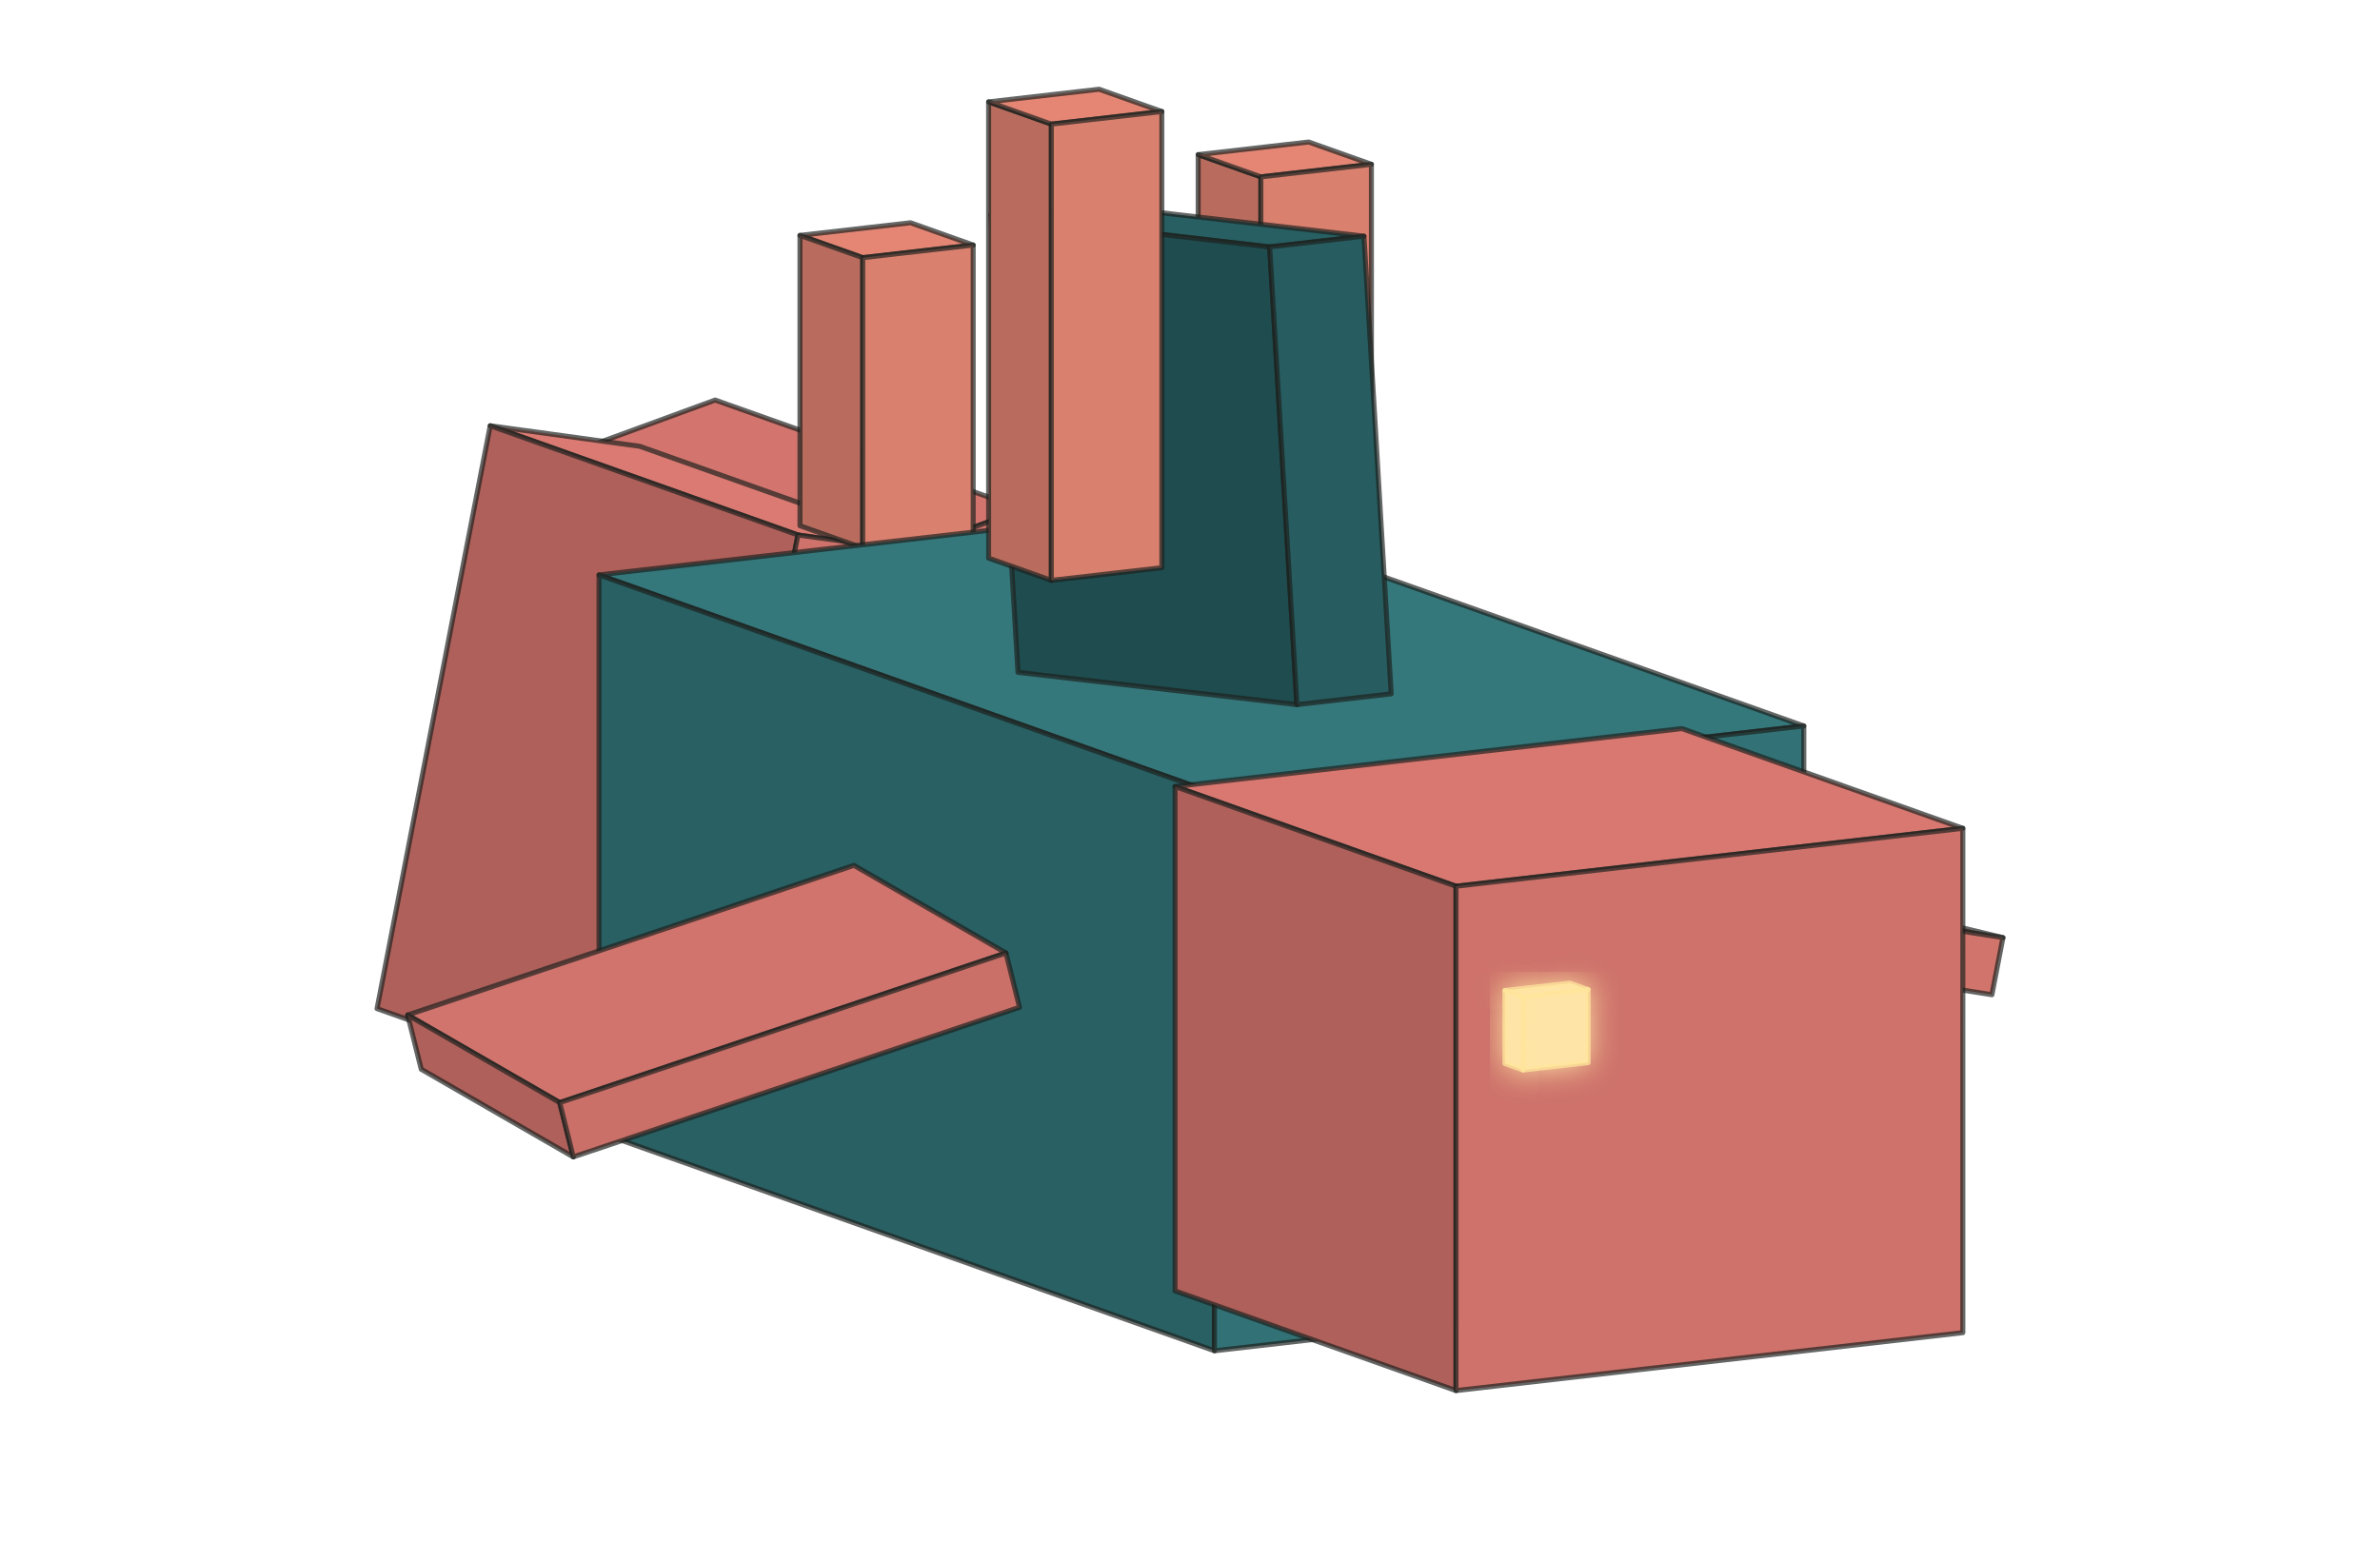
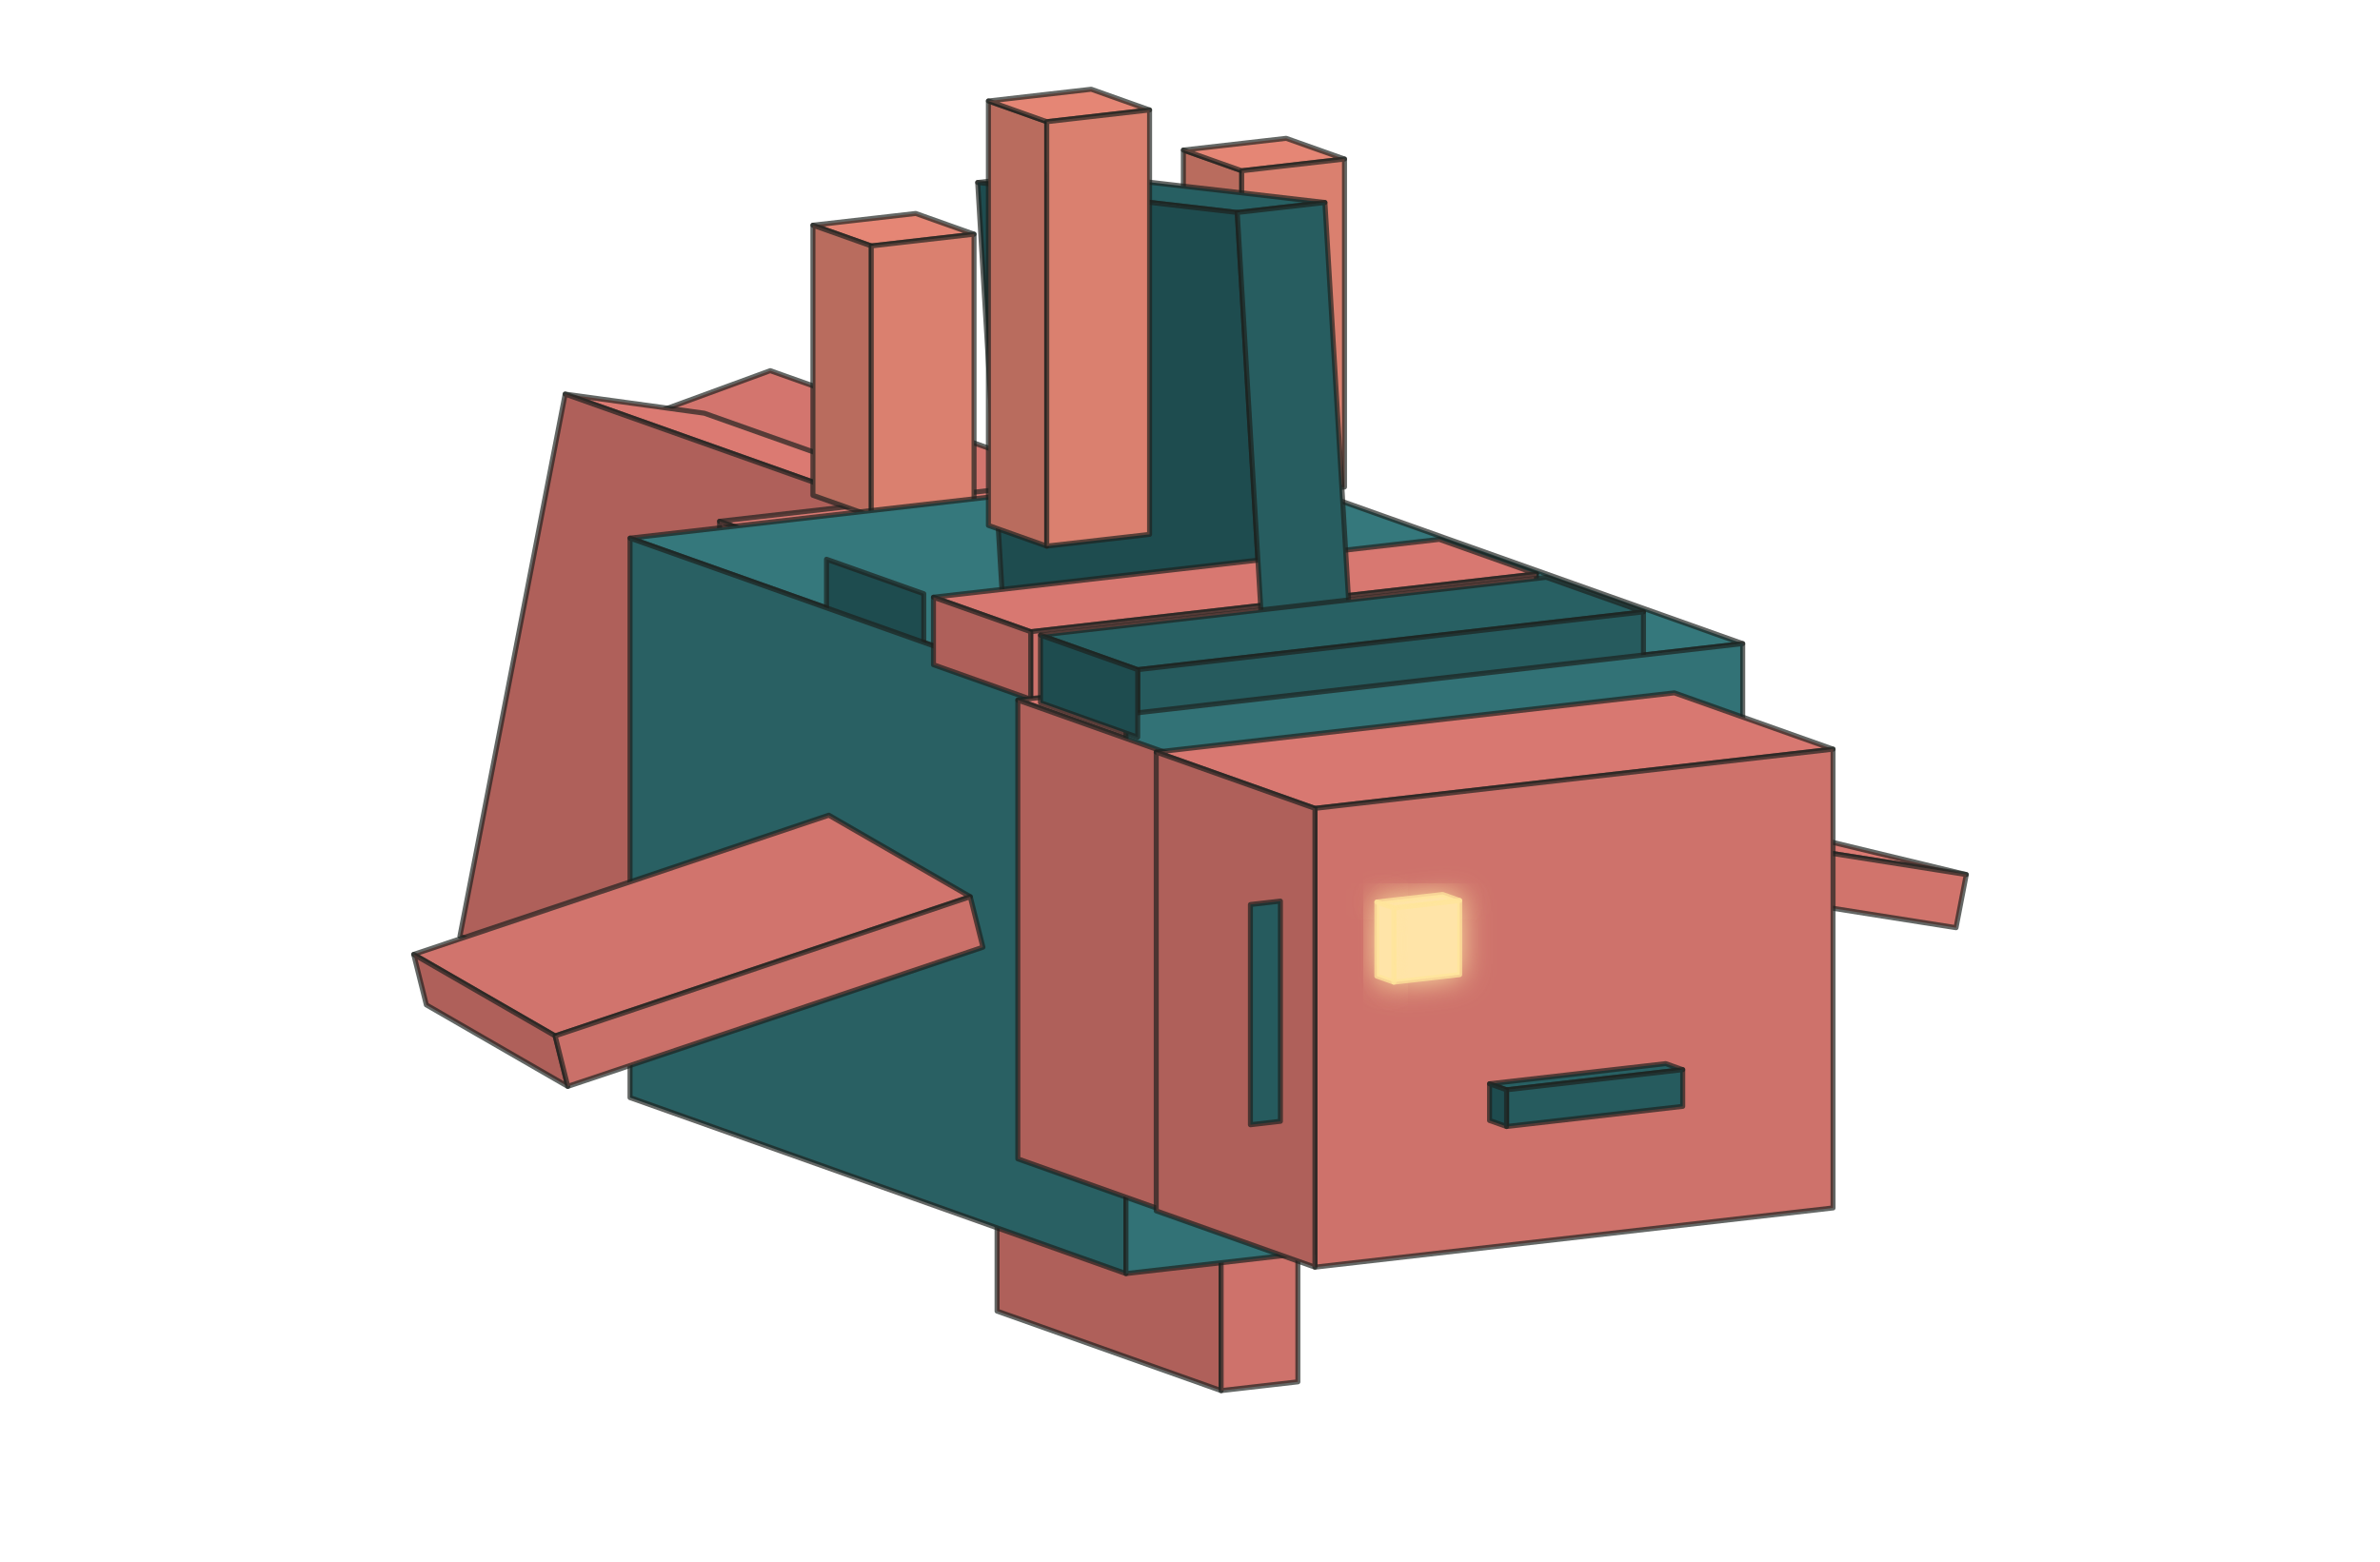
<svg xmlns="http://www.w3.org/2000/svg" width="640" height="420" viewBox="0 0 640 420" role="img" aria-labelledby="portrait-title">
  <defs>
    <filter id="portrait-glow" x="-80%" y="-80%" width="260%" height="260%">
      <feGaussianBlur stdDeviation="4" result="blur" />
      <feMerge>
        <feMergeNode in="blur" />
        <feMergeNode in="SourceGraphic" />
      </feMerge>
    </filter>
    <filter id="portrait-shadow" x="-40%" y="-80%" width="180%" height="260%">
      <feGaussianBlur stdDeviation="8" />
    </filter>
  </defs>
  <g>
-     <polygon points="265.28,301.49 234.85,151.68 152.10,122.31 182.54,272.11" fill="#af605a" stroke="#1c211e" stroke-opacity=".68" stroke-width="1.35" stroke-linejoin="round" vector-effect="non-scaling-stroke" />
-     <polygon points="275.06,136.96 192.31,107.59 152.10,122.31 234.85,151.68" fill="#d3756e" stroke="#1c211e" stroke-opacity=".68" stroke-width="1.35" stroke-linejoin="round" vector-effect="non-scaling-stroke" />
-     <polygon points="254.78,149.41 172.03,120.03 131.82,114.50 214.57,143.88" fill="#db7a72" stroke="#1c211e" stroke-opacity=".68" stroke-width="1.35" stroke-linejoin="round" vector-effect="non-scaling-stroke" />
-     <polygon points="184.14,300.64 214.57,143.88 131.82,114.50 101.39,271.27" fill="#af605a" stroke="#1c211e" stroke-opacity=".68" stroke-width="1.35" stroke-linejoin="round" vector-effect="non-scaling-stroke" />
-     <polygon points="305.50,286.76 275.06,136.96 234.85,151.68 265.28,301.49" fill="#ce726b" stroke="#1c211e" stroke-opacity=".68" stroke-width="1.35" stroke-linejoin="round" vector-effect="non-scaling-stroke" />
-     <polygon points="224.35,306.17 254.78,149.41 214.57,143.88 184.14,300.64" fill="#ce726b" stroke="#1c211e" stroke-opacity=".68" stroke-width="1.35" stroke-linejoin="round" vector-effect="non-scaling-stroke" />
-     <polygon points="538.61,252.17 459.14,233.02 361.61,217.65 441.08,236.80" fill="#da7972" stroke="#1c211e" stroke-opacity=".68" stroke-width="1.35" stroke-linejoin="round" vector-effect="non-scaling-stroke" />
-     <polygon points="438.10,252.16 441.08,236.80 361.61,217.65 358.64,233.01" fill="#af605a" stroke="#1c211e" stroke-opacity=".68" stroke-width="1.35" stroke-linejoin="round" vector-effect="non-scaling-stroke" />
-     <polygon points="535.64,267.53 538.61,252.17 441.08,236.80 438.10,252.16" fill="#d1746c" stroke="#1c211e" stroke-opacity=".68" stroke-width="1.35" stroke-linejoin="round" vector-effect="non-scaling-stroke" />
-     <polygon points="339.06,142.39 339.06,47.57 322.20,41.59 322.20,136.41" fill="#b96c5e" stroke="#1c211e" stroke-opacity=".68" stroke-width="1.35" stroke-linejoin="round" vector-effect="non-scaling-stroke" />
-     <polygon points="368.78,44.18 351.91,38.19 322.20,41.59 339.06,47.57" fill="#e58675" stroke="#1c211e" stroke-opacity=".68" stroke-width="1.35" stroke-linejoin="round" vector-effect="non-scaling-stroke" />
-     <polygon points="368.78,139.00 368.78,44.18 339.06,47.57 339.06,142.39" fill="#da806f" stroke="#1c211e" stroke-opacity=".68" stroke-width="1.35" stroke-linejoin="round" vector-effect="non-scaling-stroke" />
-     <polygon points="261.70,65.90 244.84,59.91 215.12,63.31 231.99,69.30" fill="#e58675" stroke="#1c211e" stroke-opacity=".68" stroke-width="1.35" stroke-linejoin="round" vector-effect="non-scaling-stroke" />
-     <polygon points="231.99,147.38 231.99,69.30 215.12,63.31 215.12,141.40" fill="#b96c5e" stroke="#1c211e" stroke-opacity=".68" stroke-width="1.35" stroke-linejoin="round" vector-effect="non-scaling-stroke" />
-     <polygon points="261.70,143.98 261.70,65.90 231.99,69.30 231.99,147.38" fill="#da806f" stroke="#1c211e" stroke-opacity=".68" stroke-width="1.35" stroke-linejoin="round" vector-effect="non-scaling-stroke" />
-     <polygon points="485.06,195.24 319.56,136.50 161.08,154.62 326.58,213.36" fill="#35787c" stroke="#1c211e" stroke-opacity=".68" stroke-width="1.35" stroke-linejoin="round" vector-effect="non-scaling-stroke" />
-     <polygon points="366.78,63.52 291.77,54.84 266.41,57.74 341.42,66.41" fill="#275f62" stroke="#1c211e" stroke-opacity=".68" stroke-width="1.35" stroke-linejoin="round" vector-effect="non-scaling-stroke" />
-     <polygon points="348.75,189.51 341.42,66.41 266.41,57.74 273.74,180.83" fill="#1e4c4f" stroke="#1c211e" stroke-opacity=".68" stroke-width="1.35" stroke-linejoin="round" vector-effect="non-scaling-stroke" />
-     <polygon points="326.58,363.29 326.58,213.36 161.08,154.62 161.08,304.55" fill="#296063" stroke="#1c211e" stroke-opacity=".68" stroke-width="1.35" stroke-linejoin="round" vector-effect="non-scaling-stroke" />
-     <polygon points="282.71,156.09 282.71,33.38 265.85,27.40 265.85,150.11" fill="#b96c5e" stroke="#1c211e" stroke-opacity=".68" stroke-width="1.35" stroke-linejoin="round" vector-effect="non-scaling-stroke" />
-     <polygon points="312.43,29.99 295.56,24.00 265.85,27.40 282.71,33.38" fill="#e58675" stroke="#1c211e" stroke-opacity=".68" stroke-width="1.35" stroke-linejoin="round" vector-effect="non-scaling-stroke" />
-     <polygon points="312.43,152.69 312.43,29.99 282.71,33.38 282.71,156.09" fill="#da806f" stroke="#1c211e" stroke-opacity=".68" stroke-width="1.35" stroke-linejoin="round" vector-effect="non-scaling-stroke" />
-     <polygon points="270.51,256.30 229.63,232.74 109.62,272.98 150.51,296.54" fill="#d1746d" stroke="#1c211e" stroke-opacity=".68" stroke-width="1.35" stroke-linejoin="round" vector-effect="non-scaling-stroke" />
-     <polygon points="154.16,311.15 150.51,296.54 109.62,272.98 113.28,287.58" fill="#af605a" stroke="#1c211e" stroke-opacity=".68" stroke-width="1.35" stroke-linejoin="round" vector-effect="non-scaling-stroke" />
-     <polygon points="374.10,186.61 366.78,63.52 341.42,66.41 348.75,189.51" fill="#275d60" stroke="#1c211e" stroke-opacity=".68" stroke-width="1.35" stroke-linejoin="round" vector-effect="non-scaling-stroke" />
-     <polygon points="274.16,270.91 270.51,256.30 150.51,296.54 154.16,311.15" fill="#ca7069" stroke="#1c211e" stroke-opacity=".68" stroke-width="1.35" stroke-linejoin="round" vector-effect="non-scaling-stroke" />
-     <polygon points="485.06,345.17 485.06,195.24 326.58,213.36 326.58,363.29" fill="#327276" stroke="#1c211e" stroke-opacity=".68" stroke-width="1.35" stroke-linejoin="round" vector-effect="non-scaling-stroke" />
-     <polygon points="527.82,222.77 452.27,195.95 315.98,211.53 391.53,238.35" fill="#d87871" stroke="#1c211e" stroke-opacity=".68" stroke-width="1.35" stroke-linejoin="round" vector-effect="non-scaling-stroke" />
-     <polygon points="391.53,374.00 391.53,238.35 315.98,211.53 315.98,347.18" fill="#af605a" stroke="#1c211e" stroke-opacity=".68" stroke-width="1.35" stroke-linejoin="round" vector-effect="non-scaling-stroke" />
-     <polygon points="519.72,255.56 514.80,253.81 497.37,255.80 502.29,257.55" fill="#ffe4a8" stroke="#ffe59a" stroke-opacity=".74" stroke-width="1.35" stroke-linejoin="round" vector-effect="non-scaling-stroke" filter="url(#portrait-glow)" />
-     <polygon points="519.72,275.19 519.72,255.56 502.29,257.55 502.29,277.18" fill="#ffe4a8" stroke="#ffe59a" stroke-opacity=".74" stroke-width="1.35" stroke-linejoin="round" vector-effect="non-scaling-stroke" filter="url(#portrait-glow)" />
-     <polygon points="502.29,277.18 502.29,257.55 497.37,255.80 497.37,275.44" fill="#ffe4a8" stroke="#ffe59a" stroke-opacity=".74" stroke-width="1.35" stroke-linejoin="round" vector-effect="non-scaling-stroke" filter="url(#portrait-glow)" />
-     <polygon points="527.82,358.42 527.82,222.77 391.53,238.35 391.53,374.00" fill="#ce726b" stroke="#1c211e" stroke-opacity=".68" stroke-width="1.35" stroke-linejoin="round" vector-effect="non-scaling-stroke" />
-     <polygon points="427.05,266.15 422.13,264.41 404.69,266.40 409.61,268.15" fill="#ffe4a8" stroke="#ffe59a" stroke-opacity=".74" stroke-width="1.35" stroke-linejoin="round" vector-effect="non-scaling-stroke" filter="url(#portrait-glow)" />
-     <polygon points="427.05,285.79 427.05,266.15 409.61,268.15 409.61,287.78" fill="#ffe4a8" stroke="#ffe59a" stroke-opacity=".74" stroke-width="1.35" stroke-linejoin="round" vector-effect="non-scaling-stroke" filter="url(#portrait-glow)" />
-     <polygon points="409.61,287.78 409.61,268.15 404.69,266.40 404.69,286.03" fill="#ffe4a8" stroke="#ffe59a" stroke-opacity=".74" stroke-width="1.35" stroke-linejoin="round" vector-effect="non-scaling-stroke" filter="url(#portrait-glow)" />
+     <polygon points="275.00,280.07 246.69,140.71 169.71,113.38 198.02,252.74" fill="#af605a" stroke="#1c211e" stroke-opacity=".68" stroke-width="1.35" stroke-linejoin="round" vector-effect="non-scaling-stroke" />
+     <polygon points="284.10,127.01 207.12,99.69 169.71,113.38 246.69,140.71" fill="#d3756e" stroke="#1c211e" stroke-opacity=".68" stroke-width="1.35" stroke-linejoin="round" vector-effect="non-scaling-stroke" />
+     <polygon points="266.37,138.46 189.39,111.13 151.98,105.99 228.96,133.31" fill="#db7a72" stroke="#1c211e" stroke-opacity=".68" stroke-width="1.35" stroke-linejoin="round" vector-effect="non-scaling-stroke" />
+     <polygon points="200.65,279.15 228.96,133.31 151.98,105.99 123.67,251.82" fill="#af605a" stroke="#1c211e" stroke-opacity=".68" stroke-width="1.35" stroke-linejoin="round" vector-effect="non-scaling-stroke" />
+     <polygon points="312.41,266.37 284.10,127.01 246.69,140.71 275.00,280.07" fill="#ce726b" stroke="#1c211e" stroke-opacity=".68" stroke-width="1.35" stroke-linejoin="round" vector-effect="non-scaling-stroke" />
+     <polygon points="322.79,170.05 280.12,154.91 187.24,165.53 229.91,180.67" fill="#286063" stroke="#1c211e" stroke-opacity=".68" stroke-width="1.35" stroke-linejoin="round" vector-effect="non-scaling-stroke" />
+     <polygon points="238.06,284.29 266.37,138.46 228.96,133.31 200.65,279.15" fill="#ce726b" stroke="#1c211e" stroke-opacity=".68" stroke-width="1.35" stroke-linejoin="round" vector-effect="non-scaling-stroke" />
+     <polygon points="229.91,267.95 229.91,180.67 187.24,165.53 187.24,252.80" fill="#1e4c4f" stroke="#1c211e" stroke-opacity=".68" stroke-width="1.35" stroke-linejoin="round" vector-effect="non-scaling-stroke" />
+     <polygon points="528.75,235.21 454.83,217.39 364.09,203.09 438.02,220.91" fill="#da7972" stroke="#1c211e" stroke-opacity=".68" stroke-width="1.35" stroke-linejoin="round" vector-effect="non-scaling-stroke" />
+     <polygon points="322.79,257.33 322.79,170.05 229.91,180.67 229.91,267.95" fill="#265b5e" stroke="#1c211e" stroke-opacity=".68" stroke-width="1.35" stroke-linejoin="round" vector-effect="non-scaling-stroke" />
+     <polygon points="355.65,133.93 329.50,124.65 193.50,140.20 219.65,149.48" fill="#d87871" stroke="#1c211e" stroke-opacity=".68" stroke-width="1.35" stroke-linejoin="round" vector-effect="non-scaling-stroke" />
+     <polygon points="355.65,152.09 355.65,133.93 219.65,149.48 219.65,167.64" fill="#ce726b" stroke="#1c211e" stroke-opacity=".68" stroke-width="1.35" stroke-linejoin="round" vector-effect="non-scaling-stroke" />
+     <polygon points="435.25,235.20 438.02,220.91 364.09,203.09 361.33,217.38" fill="#af605a" stroke="#1c211e" stroke-opacity=".68" stroke-width="1.35" stroke-linejoin="round" vector-effect="non-scaling-stroke" />
+     <polygon points="525.99,249.50 528.75,235.21 438.02,220.91 435.25,235.20" fill="#d1746c" stroke="#1c211e" stroke-opacity=".68" stroke-width="1.35" stroke-linejoin="round" vector-effect="non-scaling-stroke" />
+     <polygon points="328.37,374.00 328.37,307.58 268.12,286.20 268.12,352.62" fill="#af605a" stroke="#1c211e" stroke-opacity=".68" stroke-width="1.35" stroke-linejoin="round" vector-effect="non-scaling-stroke" />
+     <polygon points="349.01,305.22 288.76,283.84 268.12,286.20 328.37,307.58" fill="#d87871" stroke="#1c211e" stroke-opacity=".68" stroke-width="1.35" stroke-linejoin="round" vector-effect="non-scaling-stroke" />
+     <polygon points="219.65,167.64 219.65,149.48 193.50,140.20 193.50,158.36" fill="#af605a" stroke="#1c211e" stroke-opacity=".68" stroke-width="1.35" stroke-linejoin="round" vector-effect="non-scaling-stroke" />
+     <polygon points="333.91,134.14 333.91,45.93 318.22,40.36 318.22,128.57" fill="#b96c5e" stroke="#1c211e" stroke-opacity=".68" stroke-width="1.35" stroke-linejoin="round" vector-effect="non-scaling-stroke" />
+     <polygon points="361.55,42.77 345.86,37.20 318.22,40.36 333.91,45.93" fill="#e58675" stroke="#1c211e" stroke-opacity=".68" stroke-width="1.35" stroke-linejoin="round" vector-effect="non-scaling-stroke" />
+     <polygon points="361.55,130.98 361.55,42.77 333.91,45.93 333.91,134.14" fill="#da806f" stroke="#1c211e" stroke-opacity=".68" stroke-width="1.35" stroke-linejoin="round" vector-effect="non-scaling-stroke" />
+     <polygon points="384.41,144.14 358.26,134.86 222.26,150.41 248.41,159.69" fill="#286063" stroke="#1c211e" stroke-opacity=".68" stroke-width="1.35" stroke-linejoin="round" vector-effect="non-scaling-stroke" />
+     <polygon points="261.93,62.98 246.25,57.41 218.60,60.57 234.29,66.14" fill="#e58675" stroke="#1c211e" stroke-opacity=".68" stroke-width="1.35" stroke-linejoin="round" vector-effect="non-scaling-stroke" />
+     <polygon points="234.29,138.78 234.29,66.14 218.60,60.57 218.60,133.21" fill="#b96c5e" stroke="#1c211e" stroke-opacity=".68" stroke-width="1.35" stroke-linejoin="round" vector-effect="non-scaling-stroke" />
+     <polygon points="261.93,135.62 261.93,62.98 234.29,66.14 234.29,138.78" fill="#da806f" stroke="#1c211e" stroke-opacity=".68" stroke-width="1.35" stroke-linejoin="round" vector-effect="non-scaling-stroke" />
+     <polygon points="384.41,162.30 384.41,144.14 248.41,159.69 248.41,177.85" fill="#265b5e" stroke="#1c211e" stroke-opacity=".68" stroke-width="1.35" stroke-linejoin="round" vector-effect="non-scaling-stroke" />
+     <polygon points="349.01,371.64 349.01,305.22 328.37,307.58 328.37,374.00" fill="#ce726b" stroke="#1c211e" stroke-opacity=".68" stroke-width="1.35" stroke-linejoin="round" vector-effect="non-scaling-stroke" />
+     <polygon points="468.63,173.10 335.27,125.76 169.42,144.73 302.78,192.06" fill="#35787c" stroke="#1c211e" stroke-opacity=".68" stroke-width="1.35" stroke-linejoin="round" vector-effect="non-scaling-stroke" />
+     <polygon points="356.28,54.46 286.50,46.39 262.91,49.08 332.70,57.15" fill="#275f62" stroke="#1c211e" stroke-opacity=".68" stroke-width="1.35" stroke-linejoin="round" vector-effect="non-scaling-stroke" />
+     <polygon points="339.51,171.67 332.70,57.15 262.91,49.08 269.73,163.60" fill="#1e4c4f" stroke="#1c211e" stroke-opacity=".68" stroke-width="1.35" stroke-linejoin="round" vector-effect="non-scaling-stroke" />
+     <polygon points="248.41,177.85 248.41,159.69 222.26,150.41 222.26,168.57" fill="#1e4c4f" stroke="#1c211e" stroke-opacity=".68" stroke-width="1.35" stroke-linejoin="round" vector-effect="non-scaling-stroke" />
+     <polygon points="413.17,154.35 387.03,145.06 251.02,160.62 277.17,169.90" fill="#d87871" stroke="#1c211e" stroke-opacity=".68" stroke-width="1.35" stroke-linejoin="round" vector-effect="non-scaling-stroke" />
+     <polygon points="302.78,342.53 302.78,192.06 169.42,144.73 169.42,295.20" fill="#296063" stroke="#1c211e" stroke-opacity=".68" stroke-width="1.35" stroke-linejoin="round" vector-effect="non-scaling-stroke" />
+     <polygon points="281.48,146.88 281.48,32.73 265.79,27.16 265.79,141.31" fill="#b96c5e" stroke="#1c211e" stroke-opacity=".68" stroke-width="1.35" stroke-linejoin="round" vector-effect="non-scaling-stroke" />
+     <polygon points="309.13,29.57 293.44,24.00 265.79,27.16 281.48,32.73" fill="#e58675" stroke="#1c211e" stroke-opacity=".68" stroke-width="1.35" stroke-linejoin="round" vector-effect="non-scaling-stroke" />
+     <polygon points="309.13,143.72 309.13,29.57 281.48,32.73 281.48,146.88" fill="#da806f" stroke="#1c211e" stroke-opacity=".68" stroke-width="1.35" stroke-linejoin="round" vector-effect="non-scaling-stroke" />
+     <polygon points="413.17,172.51 413.17,154.35 277.17,169.90 277.17,188.06" fill="#ce726b" stroke="#1c211e" stroke-opacity=".68" stroke-width="1.35" stroke-linejoin="round" vector-effect="non-scaling-stroke" />
+     <polygon points="260.91,241.16 222.88,219.24 111.25,256.68 149.28,278.60" fill="#d1746d" stroke="#1c211e" stroke-opacity=".68" stroke-width="1.35" stroke-linejoin="round" vector-effect="non-scaling-stroke" />
+     <polygon points="277.17,188.06 277.17,169.90 251.02,160.62 251.02,178.78" fill="#af605a" stroke="#1c211e" stroke-opacity=".68" stroke-width="1.35" stroke-linejoin="round" vector-effect="non-scaling-stroke" />
+     <polygon points="363.10,168.97 356.28,54.46 332.70,57.15 339.51,171.67" fill="#275d60" stroke="#1c211e" stroke-opacity=".68" stroke-width="1.35" stroke-linejoin="round" vector-effect="non-scaling-stroke" />
+     <polygon points="152.68,292.18 149.28,278.60 111.25,256.68 114.65,270.26" fill="#af605a" stroke="#1c211e" stroke-opacity=".68" stroke-width="1.35" stroke-linejoin="round" vector-effect="non-scaling-stroke" />
+     <polygon points="441.94,164.56 415.79,155.27 279.79,170.82 305.94,180.11" fill="#286063" stroke="#1c211e" stroke-opacity=".68" stroke-width="1.35" stroke-linejoin="round" vector-effect="non-scaling-stroke" />
+     <polygon points="455.04,188.82 409.70,172.73 273.70,188.28 319.04,204.37" fill="#d87871" stroke="#1c211e" stroke-opacity=".68" stroke-width="1.35" stroke-linejoin="round" vector-effect="non-scaling-stroke" />
+     <polygon points="467.21,287.52 467.21,228.29 447.58,221.33 447.58,280.55" fill="#1e4c4f" stroke="#1c211e" stroke-opacity=".68" stroke-width="1.35" stroke-linejoin="round" vector-effect="non-scaling-stroke" />
+     <polygon points="475.27,227.37 455.64,220.41 447.58,221.33 467.21,228.29" fill="#286063" stroke="#1c211e" stroke-opacity=".68" stroke-width="1.35" stroke-linejoin="round" vector-effect="non-scaling-stroke" />
+     <polygon points="441.94,182.72 441.94,164.56 305.94,180.11 305.94,198.27" fill="#265b5e" stroke="#1c211e" stroke-opacity=".68" stroke-width="1.35" stroke-linejoin="round" vector-effect="non-scaling-stroke" />
+     <polygon points="475.27,286.60 475.27,227.37 467.21,228.29 467.21,287.52" fill="#265b5e" stroke="#1c211e" stroke-opacity=".68" stroke-width="1.35" stroke-linejoin="round" vector-effect="non-scaling-stroke" />
+     <polygon points="468.63,323.57 468.63,173.10 302.78,192.06 302.78,342.53" fill="#327276" stroke="#1c211e" stroke-opacity=".68" stroke-width="1.35" stroke-linejoin="round" vector-effect="non-scaling-stroke" />
+     <polygon points="319.04,327.76 319.04,204.37 273.70,188.28 273.70,311.67" fill="#af605a" stroke="#1c211e" stroke-opacity=".68" stroke-width="1.35" stroke-linejoin="round" vector-effect="non-scaling-stroke" />
+     <polygon points="455.04,312.21 455.04,188.82 319.04,204.37 319.04,327.76" fill="#ce726b" stroke="#1c211e" stroke-opacity=".68" stroke-width="1.35" stroke-linejoin="round" vector-effect="non-scaling-stroke" />
+     <polygon points="264.32,254.75 260.91,241.16 149.28,278.60 152.68,292.18" fill="#ca7069" stroke="#1c211e" stroke-opacity=".68" stroke-width="1.35" stroke-linejoin="round" vector-effect="non-scaling-stroke" />
+     <polygon points="305.94,198.27 305.94,180.11 279.79,170.82 279.79,188.99" fill="#1e4c4f" stroke="#1c211e" stroke-opacity=".68" stroke-width="1.35" stroke-linejoin="round" vector-effect="non-scaling-stroke" />
+     <polygon points="492.92,201.48 450.24,186.34 310.92,202.27 353.60,217.41" fill="#d87871" stroke="#1c211e" stroke-opacity=".68" stroke-width="1.35" stroke-linejoin="round" vector-effect="non-scaling-stroke" />
+     <polygon points="480.97,232.08 476.40,230.46 458.70,232.48 463.28,234.11" fill="#ffe4a8" stroke="#ffe59a" stroke-opacity=".74" stroke-width="1.35" stroke-linejoin="round" vector-effect="non-scaling-stroke" filter="url(#portrait-glow)" />
+     <polygon points="480.97,252.01 480.97,232.08 463.28,234.11 463.28,254.03" fill="#ffe4a8" stroke="#ffe59a" stroke-opacity=".74" stroke-width="1.35" stroke-linejoin="round" vector-effect="non-scaling-stroke" filter="url(#portrait-glow)" />
+     <polygon points="463.28,254.03 463.28,234.11 458.70,232.48 458.70,252.41" fill="#ffe4a8" stroke="#ffe59a" stroke-opacity=".74" stroke-width="1.35" stroke-linejoin="round" vector-effect="non-scaling-stroke" filter="url(#portrait-glow)" />
+     <polygon points="336.25,302.50 336.25,243.27 316.62,236.30 316.62,295.53" fill="#1e4c4f" stroke="#1c211e" stroke-opacity=".68" stroke-width="1.35" stroke-linejoin="round" vector-effect="non-scaling-stroke" />
+     <polygon points="344.31,242.35 324.68,235.38 316.62,236.30 336.25,243.27" fill="#286063" stroke="#1c211e" stroke-opacity=".68" stroke-width="1.35" stroke-linejoin="round" vector-effect="non-scaling-stroke" />
+     <polygon points="492.92,324.87 492.92,201.48 353.60,217.41 353.60,340.80" fill="#ce726b" stroke="#1c211e" stroke-opacity=".68" stroke-width="1.35" stroke-linejoin="round" vector-effect="non-scaling-stroke" />
+     <polygon points="353.60,340.80 353.60,217.41 310.92,202.27 310.92,325.66" fill="#af605a" stroke="#1c211e" stroke-opacity=".68" stroke-width="1.35" stroke-linejoin="round" vector-effect="non-scaling-stroke" />
+     <polygon points="452.50,287.68 447.92,286.06 400.55,291.48 405.13,293.10" fill="#286063" stroke="#1c211e" stroke-opacity=".68" stroke-width="1.35" stroke-linejoin="round" vector-effect="non-scaling-stroke" />
+     <polygon points="452.50,297.55 452.50,287.68 405.13,293.10 405.13,302.97" fill="#265b5e" stroke="#1c211e" stroke-opacity=".68" stroke-width="1.35" stroke-linejoin="round" vector-effect="non-scaling-stroke" />
+     <polygon points="344.31,301.57 344.31,242.35 336.25,243.27 336.25,302.50" fill="#265b5e" stroke="#1c211e" stroke-opacity=".68" stroke-width="1.35" stroke-linejoin="round" vector-effect="non-scaling-stroke" />
+     <polygon points="405.13,302.97 405.13,293.10 400.55,291.48 400.55,301.35" fill="#1e4c4f" stroke="#1c211e" stroke-opacity=".68" stroke-width="1.35" stroke-linejoin="round" vector-effect="non-scaling-stroke" />
+     <polygon points="392.52,242.20 387.94,240.57 370.25,242.60 374.82,244.22" fill="#ffe4a8" stroke="#ffe59a" stroke-opacity=".74" stroke-width="1.35" stroke-linejoin="round" vector-effect="non-scaling-stroke" filter="url(#portrait-glow)" />
+     <polygon points="392.52,262.12 392.52,242.20 374.82,244.22 374.82,264.14" fill="#ffe4a8" stroke="#ffe59a" stroke-opacity=".74" stroke-width="1.35" stroke-linejoin="round" vector-effect="non-scaling-stroke" filter="url(#portrait-glow)" />
+     <polygon points="374.82,264.14 374.82,244.22 370.25,242.60 370.25,262.52" fill="#ffe4a8" stroke="#ffe59a" stroke-opacity=".74" stroke-width="1.35" stroke-linejoin="round" vector-effect="non-scaling-stroke" filter="url(#portrait-glow)" />
  </g>
</svg>
